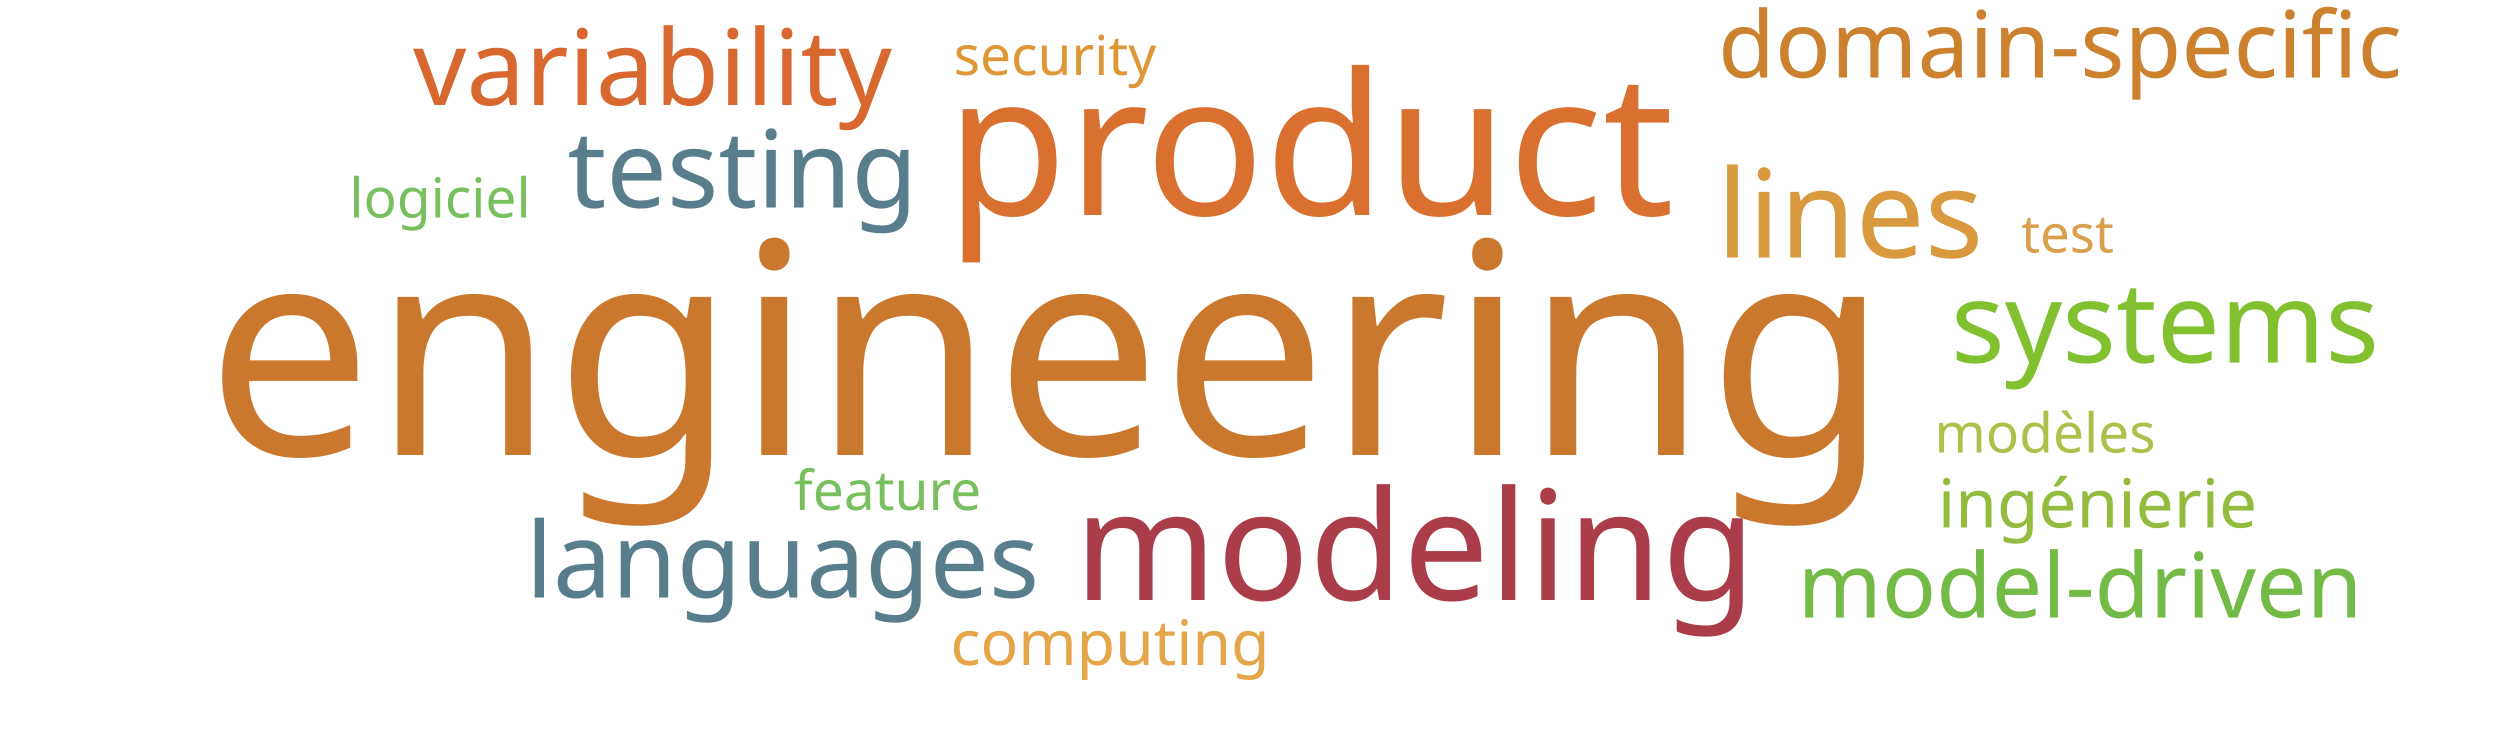
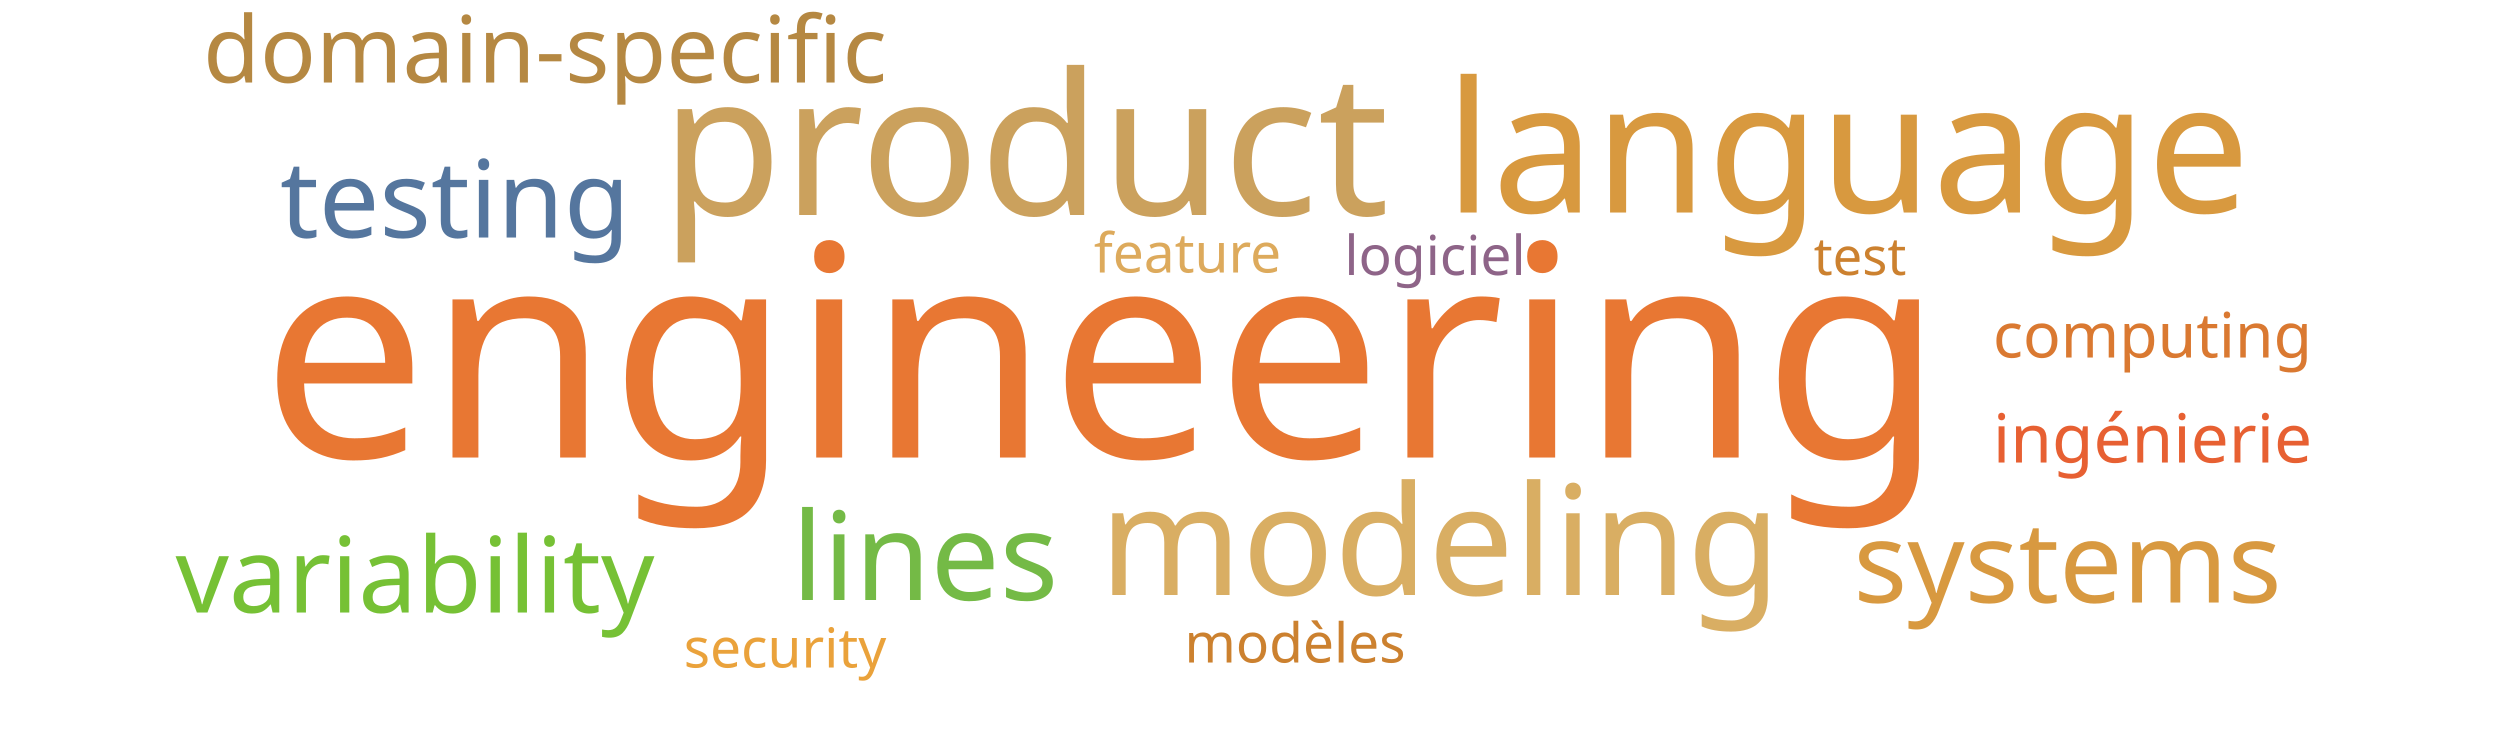
<svg xmlns="http://www.w3.org/2000/svg" width="1000" height="300">
  <g transform="translate(500, 150)">
-     <text text-anchor="middle" style="font-family: Impact; font-size: 118px; fill: #cb782f" transform="translate(-81,32)rotate(0)">engineering</text>
-     <text text-anchor="middle" style="font-family: Impact; font-size: 79px; fill: #d9702f" transform="translate(24,-64)rotate(0)">product</text>
-     <text text-anchor="middle" style="font-family: Impact; font-size: 61px; fill: #ab3d4b" transform="translate(66,90)rotate(0)">modeling</text>
-     <text text-anchor="middle" style="font-family: Impact; font-size: 49px; fill: #d8993f" transform="translate(240,-47)rotate(0)">lines</text>
-     <text text-anchor="middle" style="font-family: Impact; font-size: 45px; fill: #81c130" transform="translate(366,-5)rotate(0)">systems</text>
-     <text text-anchor="middle" style="font-family: Impact; font-size: 43px; fill: #587e8c" transform="translate(-203,-67)rotate(0)">testing</text>
-     <text text-anchor="middle" style="font-family: Impact; font-size: 42px; fill: #d8682f" transform="translate(-239,-108)rotate(0)">variability</text>
-     <text text-anchor="middle" style="font-family: Impact; font-size: 42px; fill: #587e8c" transform="translate(-187,89)rotate(0)">languages</text>
-     <text text-anchor="middle" style="font-family: Impact; font-size: 37px; fill: #cc812f" transform="translate(324,-119)rotate(0)">domain-specific</text>
-     <text text-anchor="middle" style="font-family: Impact; font-size: 36px; fill: #74ba46" transform="translate(332,97)rotate(0)">model-driven</text>
-     <text text-anchor="middle" style="font-family: Impact; font-size: 27px; fill: #93bb3e" transform="translate(339,61)rotate(0)">ingénierie</text>
-     <text text-anchor="middle" style="font-family: Impact; font-size: 25px; fill: #e5a549" transform="translate(-56,116)rotate(0)">computing</text>
-     <text text-anchor="middle" style="font-family: Impact; font-size: 22px; fill: #78c05f" transform="translate(-145,54)rotate(0)">feature</text>
-     <text text-anchor="middle" style="font-family: Impact; font-size: 22px; fill: #dd9735" transform="translate(-78,-120)rotate(0)">security</text>
-     <text text-anchor="middle" style="font-family: Impact; font-size: 22px; fill: #78c05f" transform="translate(-324,-63)rotate(0)">logiciel</text>
-     <text text-anchor="middle" style="font-family: Impact; font-size: 22px; fill: #adc14a" transform="translate(318,31)rotate(0)">modèles</text>
-     <text text-anchor="middle" style="font-family: Impact; font-size: 21px; fill: #d8a04c" transform="translate(327,-49)rotate(0)">test</text>
+     <text text-anchor="middle" style="font-family: Impact; font-size: 118px; fill: #e87733" transform="translate(-59,33)rotate(0)">engineering</text>
+     <text text-anchor="middle" style="font-family: Impact; font-size: 79px; fill: #cba15d" transform="translate(-90,-64)rotate(0)">product</text>
+     <text text-anchor="middle" style="font-family: Impact; font-size: 73px; fill: #d8993f" transform="translate(239,-65)rotate(0)">language</text>
+     <text text-anchor="middle" style="font-family: Impact; font-size: 61px; fill: #d9ae63" transform="translate(76,88)rotate(0)">modeling</text>
+     <text text-anchor="middle" style="font-family: Impact; font-size: 49px; fill: #74ba46" transform="translate(-130,90)rotate(0)">lines</text>
+     <text text-anchor="middle" style="font-family: Impact; font-size: 45px; fill: #d89940" transform="translate(327,91)rotate(0)">systems</text>
+     <text text-anchor="middle" style="font-family: Impact; font-size: 43px; fill: #55769e" transform="translate(-318,-55)rotate(0)">testing</text>
+     <text text-anchor="middle" style="font-family: Impact; font-size: 42px; fill: #76c135" transform="translate(-334,95)rotate(0)">variability</text>
+     <text text-anchor="middle" style="font-family: Impact; font-size: 37px; fill: #b58842" transform="translate(-282,-117)rotate(0)">domain-specific</text>
+     <text text-anchor="middle" style="font-family: Impact; font-size: 27px; fill: #e76032" transform="translate(361,35)rotate(0)">ingénierie</text>
+     <text text-anchor="middle" style="font-family: Impact; font-size: 25px; fill: #da7931" transform="translate(361,-7)rotate(0)">computing</text>
+     <text text-anchor="middle" style="font-family: Impact; font-size: 22px; fill: #ddaa5c" transform="translate(-25,-41)rotate(0)">feature</text>
+     <text text-anchor="middle" style="font-family: Impact; font-size: 22px; fill: #eaa23b" transform="translate(-186,117)rotate(0)">security</text>
+     <text text-anchor="middle" style="font-family: Impact; font-size: 22px; fill: #8e6488" transform="translate(74,-40)rotate(0)">logiciel</text>
+     <text text-anchor="middle" style="font-family: Impact; font-size: 22px; fill: #cc812f" transform="translate(18,115)rotate(0)">modèles</text>
+     <text text-anchor="middle" style="font-family: Impact; font-size: 21px; fill: #cc812f" transform="translate(244,-40)rotate(0)">test</text>
  </g>
</svg>
